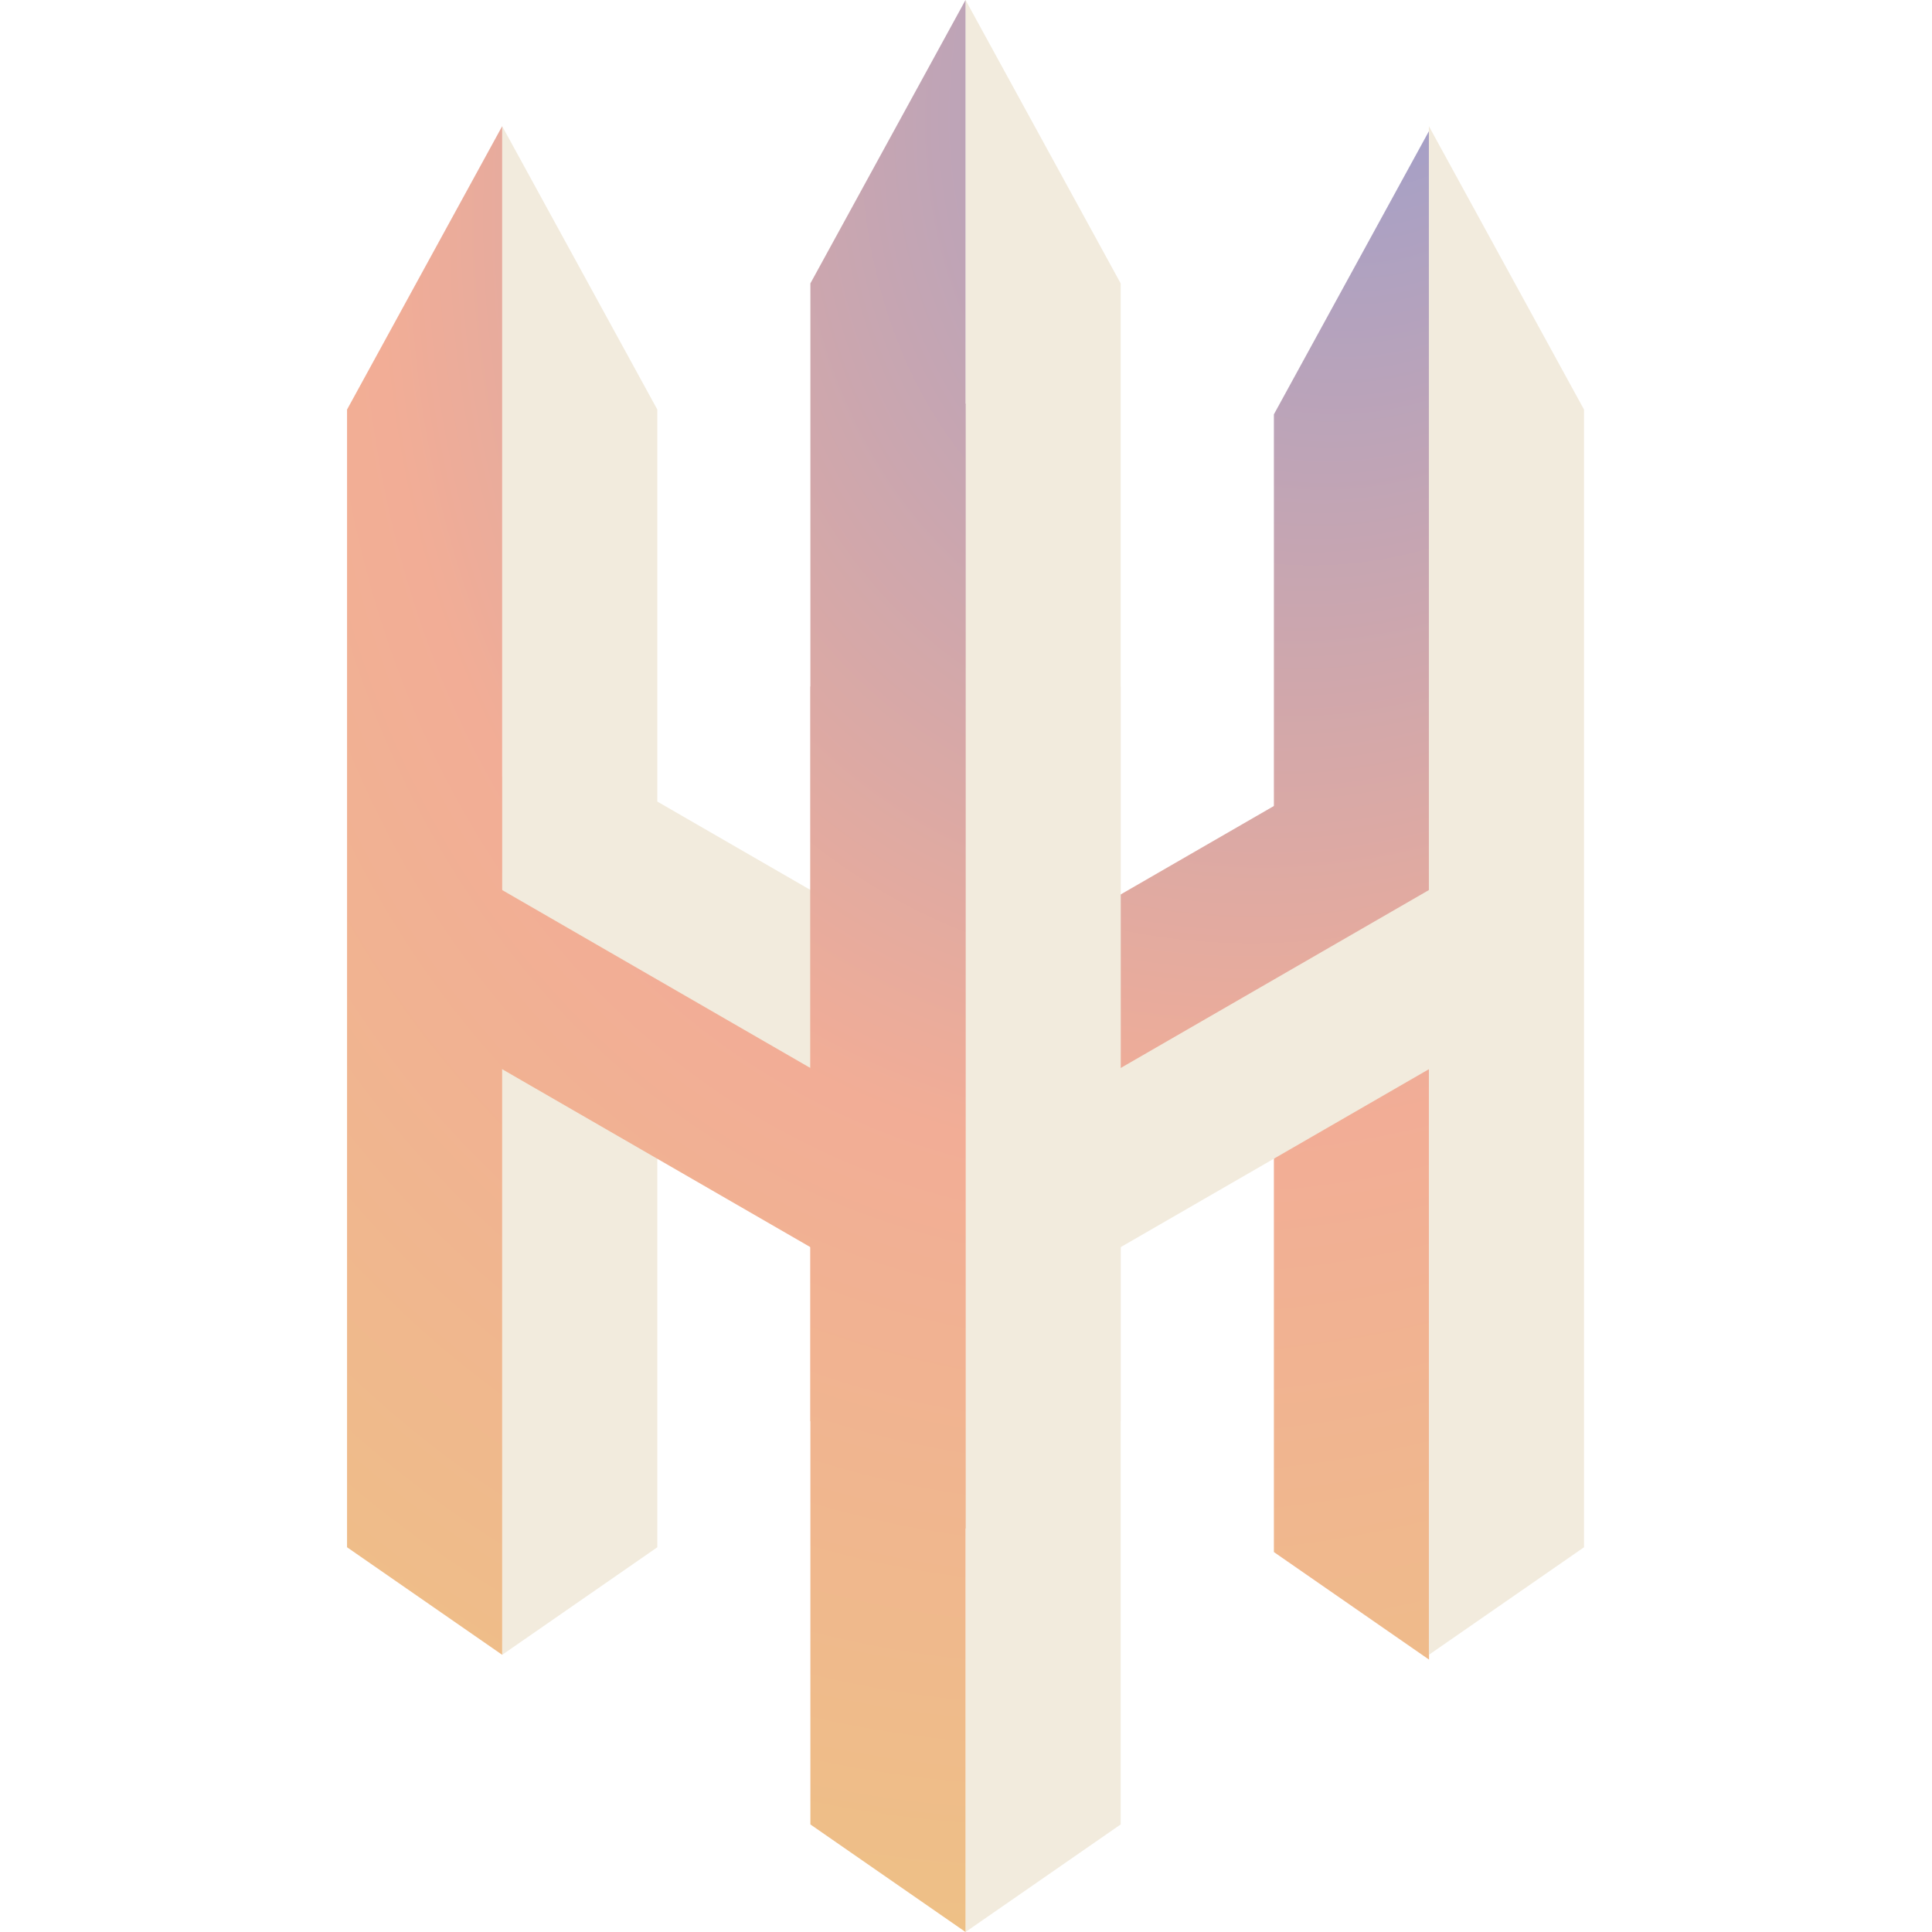
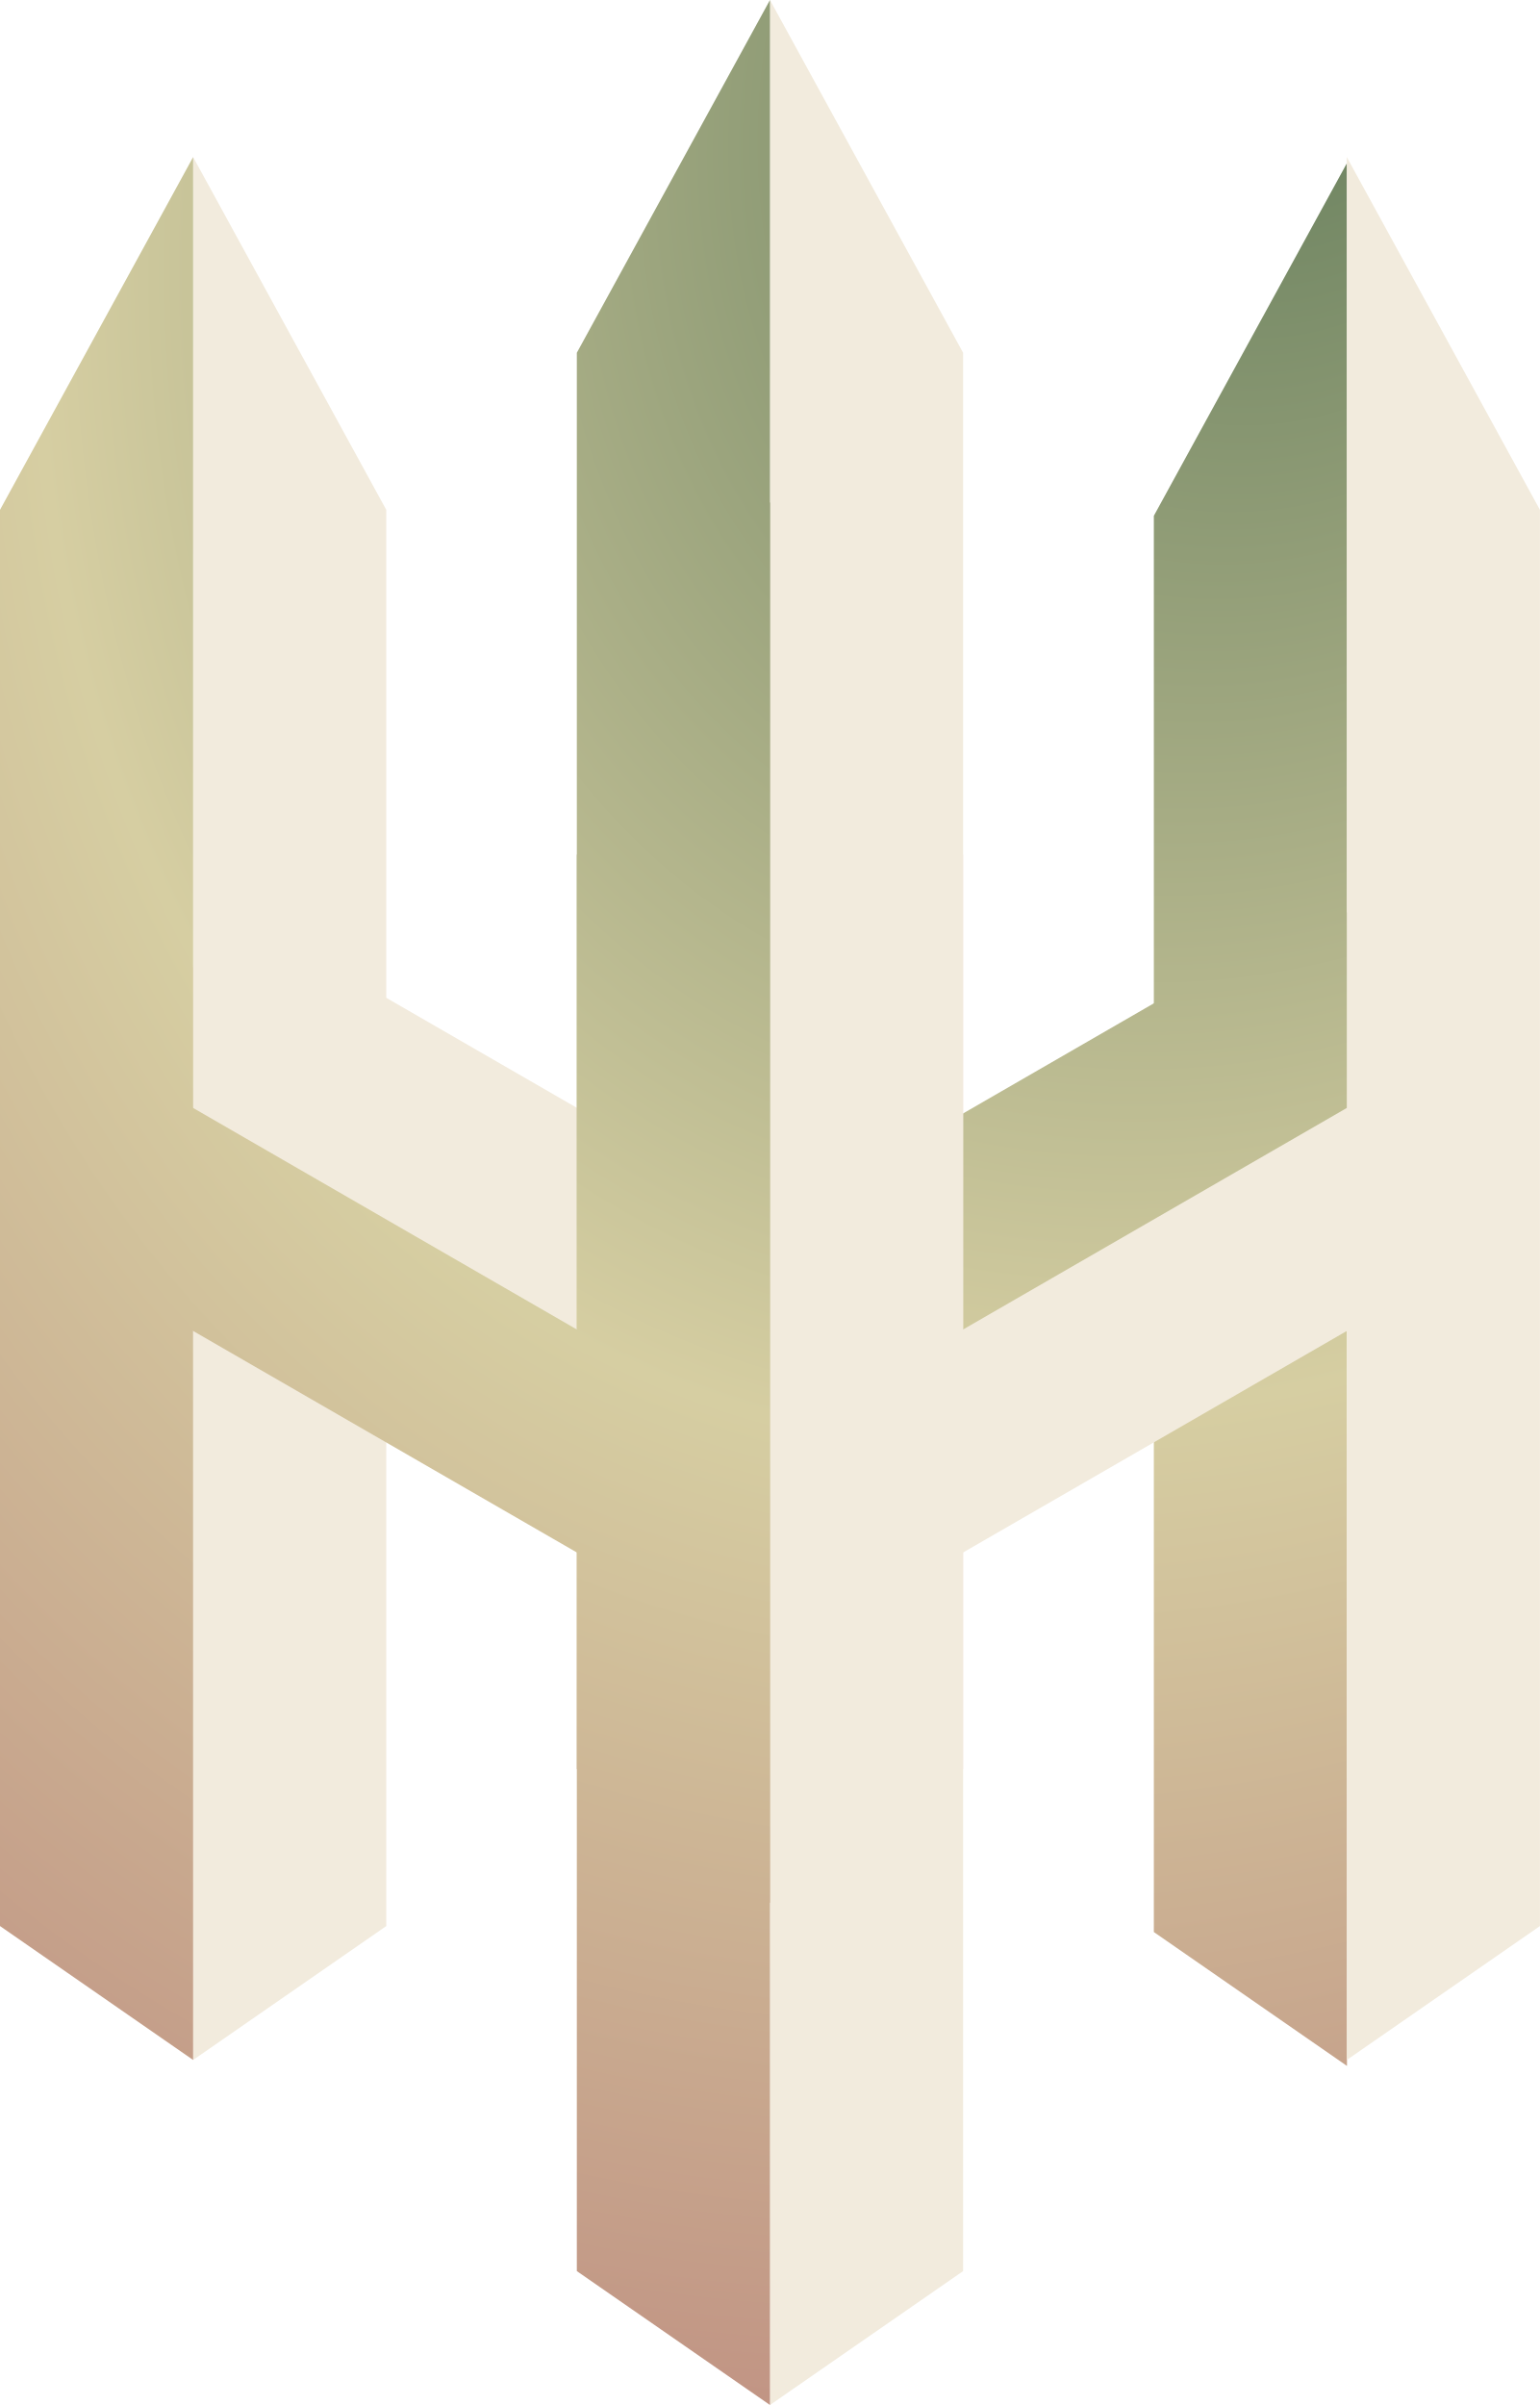
- <svg xmlns="http://www.w3.org/2000/svg" width="1080" height="1080" viewBox="0 0 1080 1080" fill="none">
-   <rect width="1080" height="1080" />
-   <path d="M367.447 228.951L280.724 70.535V228.951V864.925V925.053L367.447 864.925V228.951Z" fill="#F2EBDD" />
-   <rect x="296.334" y="407.023" width="275.831" height="86.724" transform="rotate(30 296.334 407.023)" fill="#F2EBDD" />
-   <mask id="mask0_12_9" style="mask-type:alpha" maskUnits="userSpaceOnUse" x="556" y="73" width="283" height="855">
-     <path d="M712.112 231.631L798.835 73.215V231.631V867.605V927.733L712.112 867.605V231.631Z" fill="#D9D9D9" />
-     <rect width="275.831" height="86.724" transform="matrix(-0.866025 0.5 0.5 0.866025 794.886 402.766)" fill="#D9D9D9" />
+ <svg xmlns="http://www.w3.org/2000/svg" width="276" height="431" viewBox="0 0 276 431" fill="none">
+   <path d="M69.23 91.368L34.615 28.149V91.368V345.169V369.165L69.23 345.169V91.368Z" fill="#F2EBDD" />
+   <rect width="110.092" height="34.611" transform="matrix(0.866064 0.499933 -0.500067 0.865987 40.8459 162.433)" fill="#F2EBDD" />
+   <mask id="mask0_297_156" style="mask-type:alpha" maskUnits="userSpaceOnUse" x="144" y="29" width="114" height="342">
+     <path d="M206.802 92.438L241.417 29.218V92.438V346.239V370.234L206.802 346.239V92.438Z" fill="#D9D9D9" />
+     <rect width="110.092" height="34.611" transform="matrix(-0.866064 0.499933 0.500067 0.865987 239.84 160.733)" fill="#D9D9D9" />
  </mask>
-   <g mask="url(#mask0_12_9)">
-     <rect x="177.811" y="-37.995" width="695.545" height="1138.9" fill="url(#paint0_radial_12_9)" />
+   <g mask="url(#mask0_297_156)">
+     <rect x="-6.462" y="-15.163" width="277.623" height="454.507" fill="url(#paint0_radial_297_156)" />
  </g>
-   <path d="M885.478 228.951L798.754 70.535V228.951V864.925V925.053L885.478 864.925V228.951Z" fill="#F2EBDD" />
-   <path d="M626.462 158.415L539.739 0V158.415V794.39V854.518L626.462 794.39V158.415Z" fill="#F2EBDD" />
-   <path d="M626.462 383.897L539.739 225.482V383.897V1019.87V1080L626.462 1019.87V383.897Z" fill="#F2EBDD" />
-   <rect width="275.831" height="86.724" transform="matrix(-0.866025 0.5 0.5 0.866025 799.332 497.216)" fill="#F2EBDD" />
-   <mask id="mask1_12_9" style="mask-type:alpha" maskUnits="userSpaceOnUse" x="194" y="0" width="346" height="1080">
-     <path d="M194 228.951L280.724 70.535V228.951V864.925V925.053L194 864.925V228.951Z" fill="#D9D9D9" />
-     <path d="M453.015 158.415L539.739 0V158.415V794.39V854.518L453.015 794.39V158.415Z" fill="#D9D9D9" />
-     <path d="M453.015 383.897L539.739 225.482V383.897V1019.87V1080L453.015 1019.87V383.897Z" fill="#D9D9D9" />
-     <rect x="280.146" y="497.216" width="275.831" height="86.724" transform="rotate(30 280.146 497.216)" fill="#D9D9D9" />
+   <path d="M276 91.368L241.385 28.149V91.368V345.169V369.165L276 345.169V91.368Z" fill="#F2EBDD" />
+   <path d="M172.615 63.219L138 0V63.219V317.02V341.016L172.615 317.02V63.219Z" fill="#F2EBDD" />
+   <path d="M172.615 153.204L138 89.984V153.204V407.004V431L172.615 407.004V153.204Z" fill="#F2EBDD" />
+   <rect width="110.092" height="34.611" transform="matrix(-0.866064 0.499933 0.500067 0.865987 241.615 198.426)" fill="#F2EBDD" />
+   <mask id="mask1_297_156" style="mask-type:alpha" maskUnits="userSpaceOnUse" x="0" y="0" width="139" height="431">
+     <path d="M0 91.368L34.615 28.149V91.368V345.169V369.165L0 345.169V91.368Z" fill="#D9D9D9" />
+     <path d="M103.385 63.219L138 0V63.219V317.02V341.016L103.385 317.02V63.219Z" fill="#D9D9D9" />
+     <path d="M103.385 153.204L138 89.984V153.204V407.004V431L103.385 407.004V153.204Z" fill="#D9D9D9" />
+     <rect width="110.092" height="34.611" transform="matrix(0.866064 0.499933 -0.500067 0.865987 34.3843 198.426)" fill="#D9D9D9" />
  </mask>
-   <g mask="url(#mask1_12_9)">
-     <rect x="145.19" y="-20.338" width="695.545" height="1138.9" fill="url(#paint1_radial_12_9)" />
+   <g mask="url(#mask1_297_156)">
+     <rect x="-19.483" y="-8.116" width="277.623" height="454.507" fill="url(#paint1_radial_297_156)" />
  </g>
  <defs>
-     <radialGradient id="paint0_radial_12_9" cx="0" cy="0" r="1" gradientUnits="userSpaceOnUse" gradientTransform="translate(784.639 -7.10965) rotate(113.072) scale(1204.35 923.371)">
-       <stop stop-color="#9B9ECD" />
-       <stop offset="0.551" stop-color="#F2AD96" />
-       <stop offset="1" stop-color="#EDC483" />
+     <radialGradient id="paint0_radial_297_156" cx="0" cy="0" r="1" gradientUnits="userSpaceOnUse" gradientTransform="translate(235.75 -2.83717) rotate(113.076) scale(480.639 368.549)">
+       <stop stop-color="#647D5B" />
+       <stop offset="0.551" stop-color="#D6CEA2" />
+       <stop offset="1" stop-color="#BD897E" />
    </radialGradient>
-     <radialGradient id="paint1_radial_12_9" cx="0" cy="0" r="1" gradientUnits="userSpaceOnUse" gradientTransform="translate(752.017 10.5479) rotate(113.072) scale(1204.35 923.371)">
-       <stop stop-color="#9B9ECD" />
-       <stop offset="0.551" stop-color="#F2AD96" />
-       <stop offset="1" stop-color="#EDC483" />
+     <radialGradient id="paint1_radial_297_156" cx="0" cy="0" r="1" gradientUnits="userSpaceOnUse" gradientTransform="translate(222.729 4.20946) rotate(113.076) scale(480.639 368.549)">
+       <stop stop-color="#647D5B" />
+       <stop offset="0.551" stop-color="#D6CEA2" />
+       <stop offset="1" stop-color="#BD897E" />
    </radialGradient>
  </defs>
</svg>
